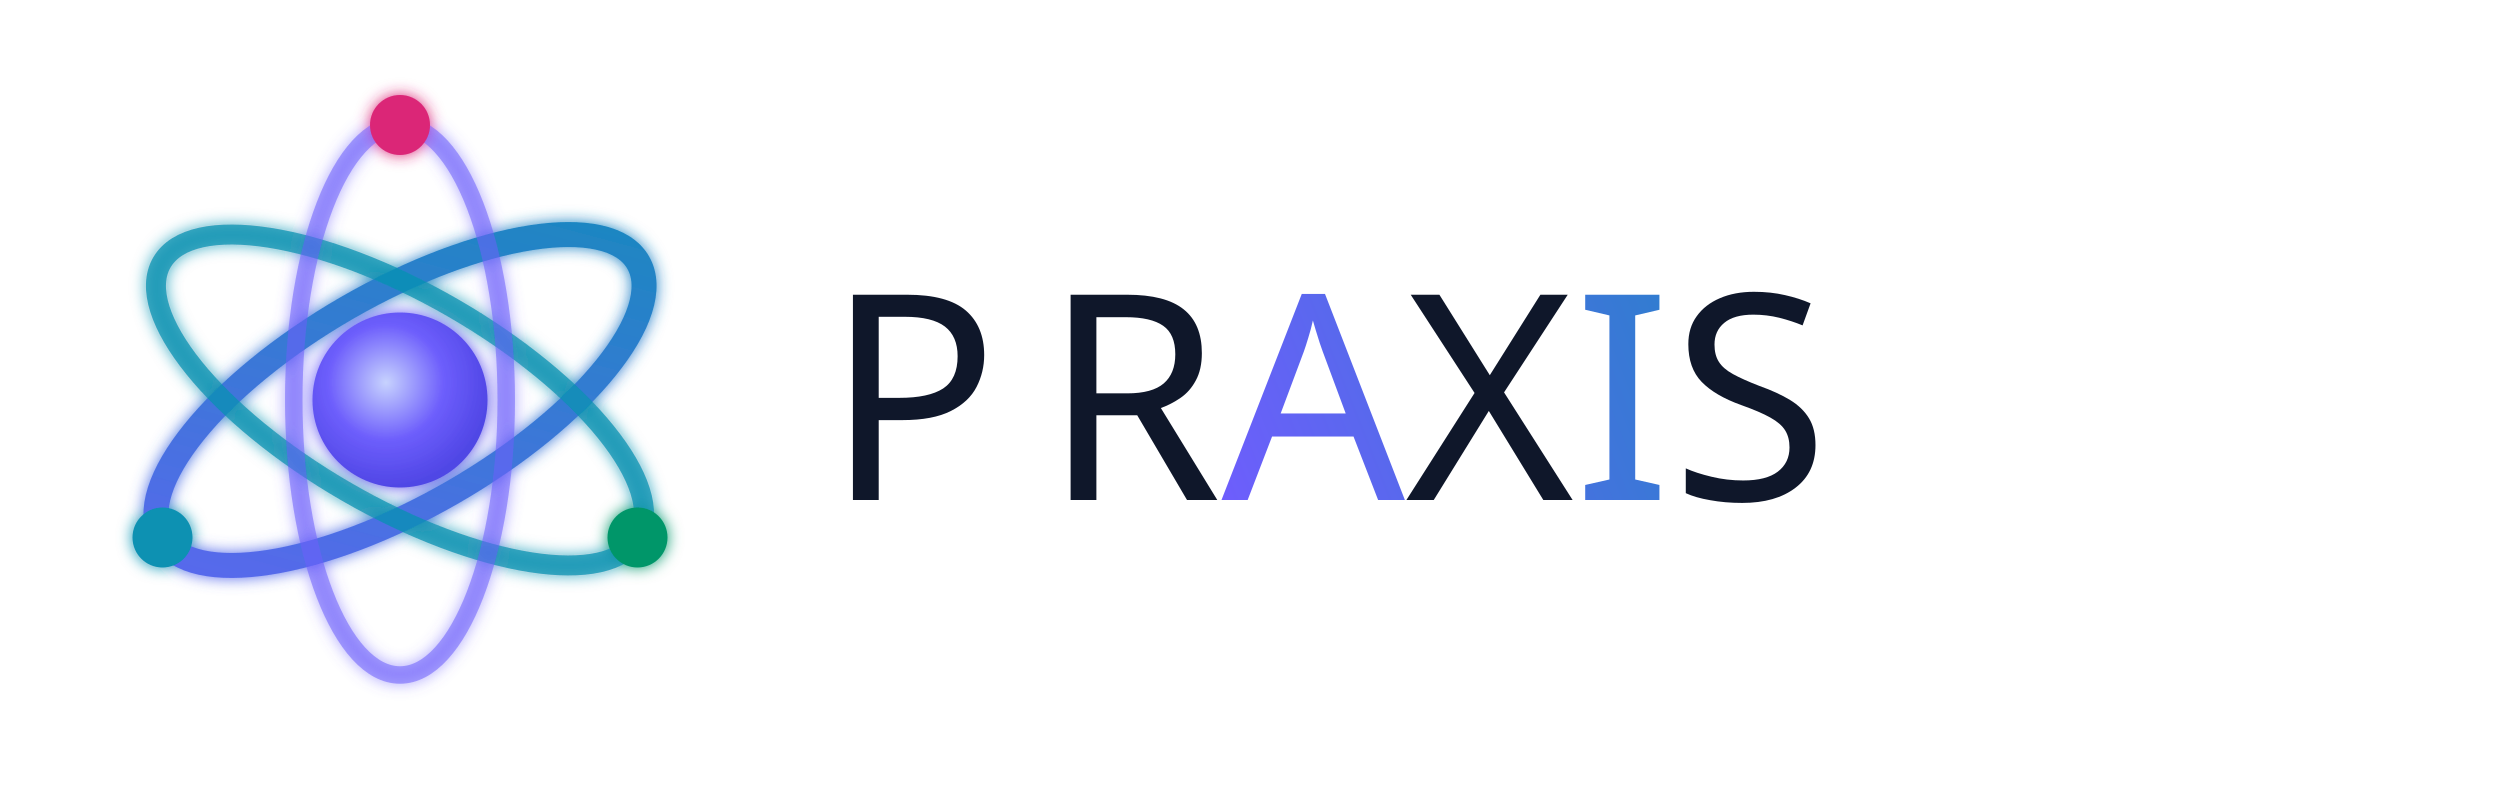
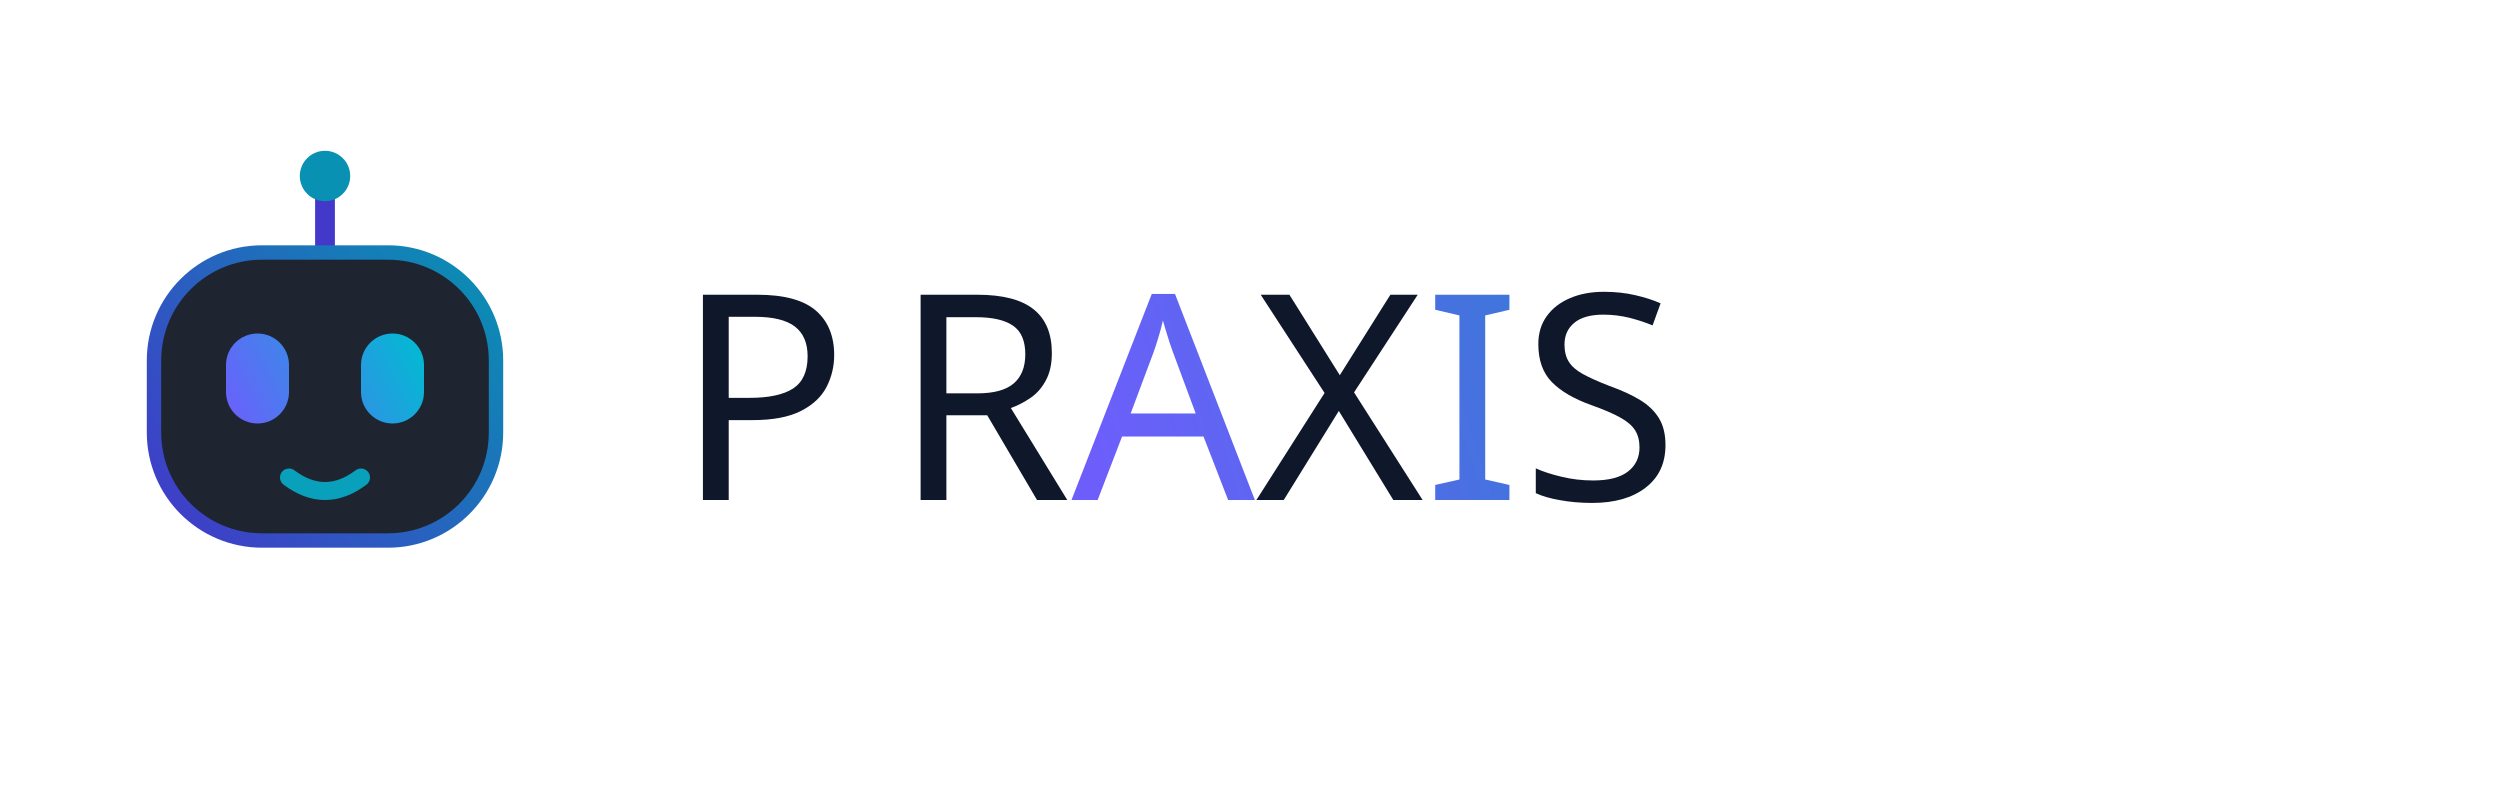
<svg xmlns="http://www.w3.org/2000/svg" viewBox="0 0 200 64">
  <defs>
-     <radialGradient id="pxll-core" cx="42%" cy="40%" r="60%">
-       <stop offset="0" stop-color="#c7d2fe" />
-       <stop offset="55%" stop-color="#6d5efc" />
-       <stop offset="1" stop-color="#4f46e5" />
-     </radialGradient>
-     <linearGradient id="pxll-ring" x1="10" y1="54" x2="54" y2="10" gradientUnits="userSpaceOnUse">
+     <linearGradient id="pxll-glow" x1="-10" y1="6" x2="10" y2="-4" gradientUnits="userSpaceOnUse">
+       <stop offset="0" stop-color="#6d5efc" />
+       <stop offset="1" stop-color="#06b6d4" />
+     </linearGradient>
+     <linearGradient id="pxll-rim" x1="-19" y1="17" x2="19" y2="-15" gradientUnits="userSpaceOnUse">
+       <stop offset="0" stop-color="#4338ca" />
+       <stop offset="1" stop-color="#0891b2" />
+     </linearGradient>
+     <linearGradient id="pxll-ai" x1="90" y1="44" x2="165" y2="20" gradientUnits="userSpaceOnUse">
      <stop offset="0" stop-color="#6d5efc" />
      <stop offset="1" stop-color="#0891b2" />
    </linearGradient>
-     <linearGradient id="pxll-ai" x1="100" y1="44" x2="160" y2="20" gradientUnits="userSpaceOnUse">
-       <stop offset="0" stop-color="#6d5efc" />
-       <stop offset="1" stop-color="#0891b2" />
-     </linearGradient>
-     <filter id="pxll-glow" x="-60%" y="-60%" width="220%" height="220%">
-       <feGaussianBlur stdDeviation="0.6" result="b" />
-       <feMerge>
-         <feMergeNode in="b" />
-         <feMergeNode in="SourceGraphic" />
-       </feMerge>
-     </filter>
  </defs>
-   <g filter="url(#pxll-glow)">
-     <g fill="none">
-       <g>
-         <ellipse cx="32" cy="32" rx="22" ry="8.5" stroke="url(#pxll-ring)" stroke-width="2" transform="rotate(-30 32 32)" />
-         <ellipse cx="32" cy="32" rx="22" ry="8.5" stroke="#0891b2" stroke-width="1.6" transform="rotate(30 32 32)" opacity="0.75" />
-         <ellipse cx="32" cy="32" rx="22" ry="8.5" stroke="#6d5efc" stroke-width="1.4" transform="rotate(90 32 32)" opacity="0.55" />
-         <animateTransform attributeName="transform" type="rotate" from="0 32 32" to="360 32 32" dur="24s" repeatCount="indefinite" />
-       </g>
-       <g>
-         <circle cx="13" cy="43" r="2.4" fill="#0891b2" />
-         <circle cx="51" cy="43" r="2.4" fill="#059669" />
-         <circle cx="32" cy="10" r="2.4" fill="#db2777" />
-         <animateTransform attributeName="transform" type="rotate" from="0 32 32" to="360 32 32" dur="24s" repeatCount="indefinite" />
-       </g>
-     </g>
-     <circle cx="32" cy="32" r="7" fill="url(#pxll-core)">
-       <animate attributeName="r" values="7;7.8;7" dur="3s" repeatCount="indefinite" />
-     </circle>
+   <g transform="translate(26 31) scale(0.72)">
+     <line x1="0" y1="-15" x2="0" y2="-21" stroke="#4338ca" stroke-width="2.2" stroke-linecap="round" />
+     <circle cx="0" cy="-23.5" r="2.8" fill="#0891b2" />
+     <rect x="-19" y="-15" width="38" height="32" rx="12" fill="#1e2430" stroke="url(#pxll-rim)" stroke-width="1.6" />
+     <rect x="-11" y="-6" width="7" height="10" rx="3.5" fill="url(#pxll-glow)" />
+     <rect x="4" y="-6" width="7" height="10" rx="3.5" fill="url(#pxll-glow)" />
+     <path d="M-4 10 Q0 13 4 10" fill="none" stroke="#06b6d4" stroke-width="2" stroke-linecap="round" opacity="0.85" />
  </g>
-   <text x="66" y="40" font-family="'Avenir Next', 'Century Gothic', 'Futura', 'Segoe UI', system-ui, sans-serif" font-size="23" font-weight="500" letter-spacing="3.5" fill="#0f172a">PR<tspan fill="url(#pxll-ai)">A</tspan>X<tspan fill="url(#pxll-ai)">I</tspan>S</text>
+   <text x="54" y="40" font-family="'Avenir Next', 'Century Gothic', 'Futura', 'Segoe UI', system-ui, sans-serif" font-size="23" font-weight="500" letter-spacing="3.5" fill="#0f172a">PR<tspan fill="url(#pxll-ai)">A</tspan>X<tspan fill="url(#pxll-ai)">I</tspan>S</text>
</svg>
